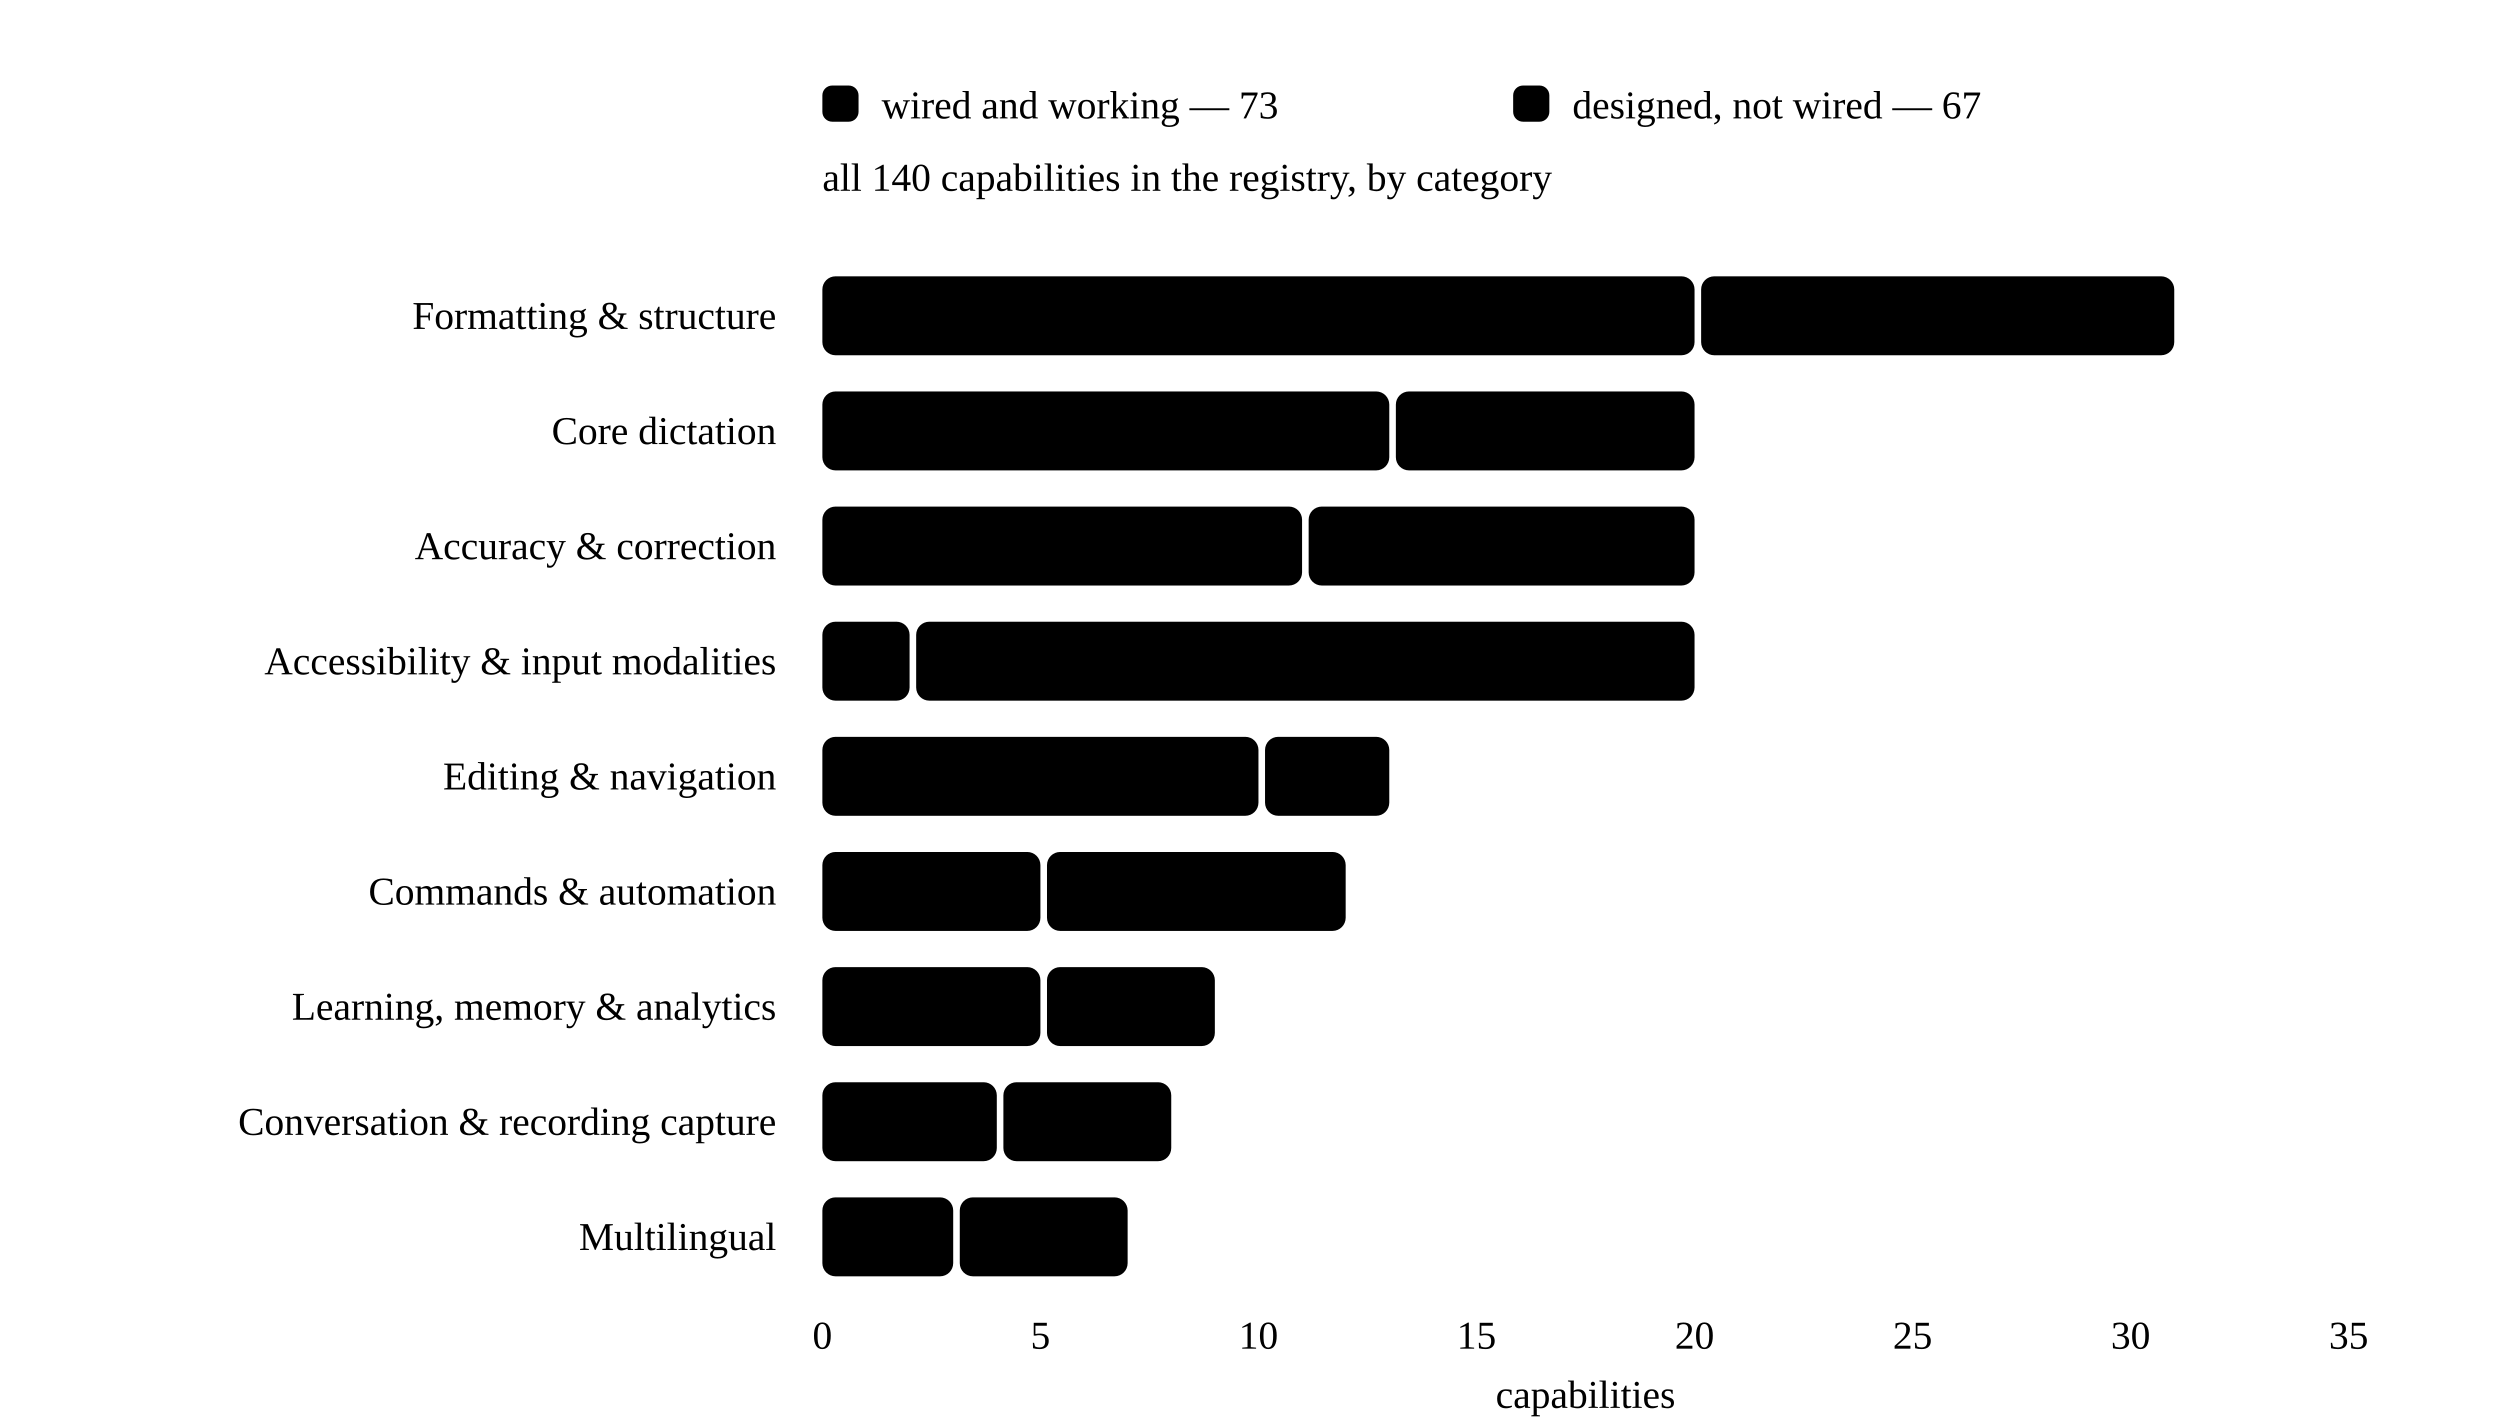
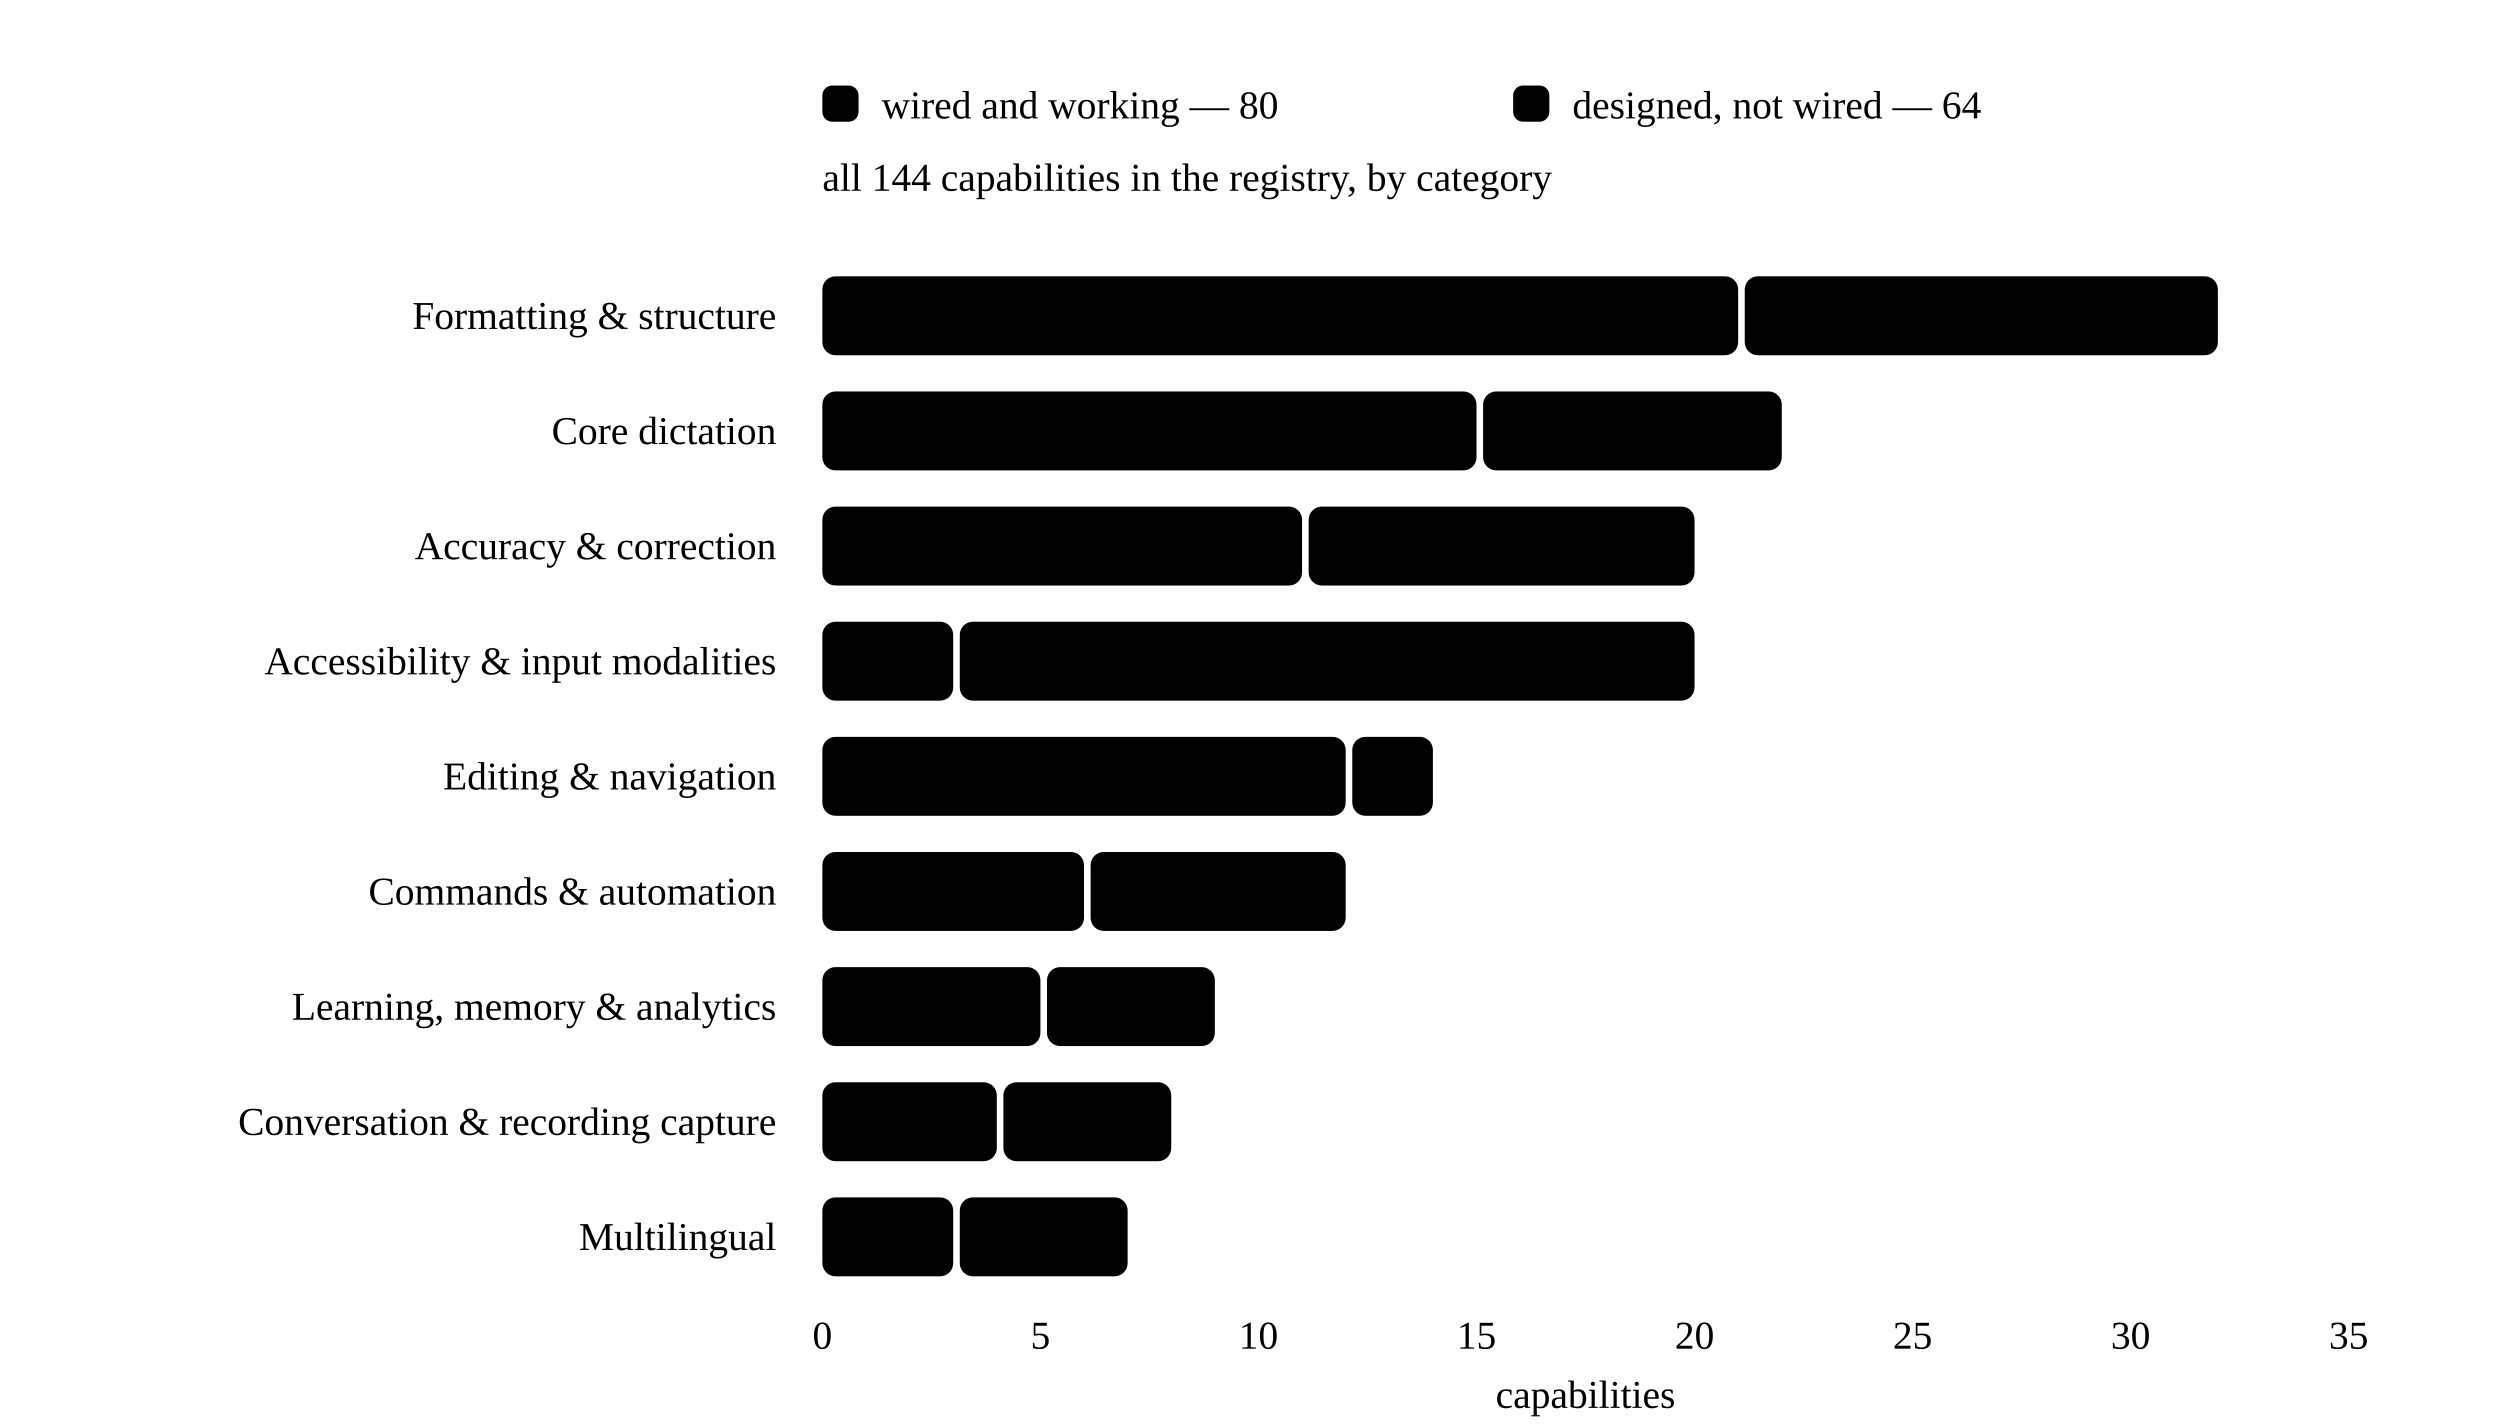
<svg xmlns="http://www.w3.org/2000/svg" class="yz-fig yz-fig--capabilities" viewBox="0 0 760 434" role="img" aria-labelledby="capabilities-t capabilities-d">
  <rect class="yz-swatch yz-bar--ship" x="250" y="26" width="11" height="11" rx="3" />
-   <text class="yz-l" x="268" y="36">wired and working — 73</text>
+   <text class="yz-l" x="268" y="36">wired and working — 80</text>
  <rect class="yz-swatch yz-bar--plan" x="460" y="26" width="11" height="11" rx="3" />
-   <text class="yz-l" x="478" y="36">designed, not wired — 67</text>
-   <text class="yz-s" x="250" y="58">all 140 capabilities in the registry, by category</text>
+   <text class="yz-l" x="478" y="36">designed, not wired — 64</text>
+   <text class="yz-s" x="250" y="58">all 144 capabilities in the registry, by category</text>
  <path class="yz-grid" d="M 250 78 L 250 392" />
  <text class="yz-m" x="250" y="410" text-anchor="middle">0</text>
  <path class="yz-grid" d="M 316.286 78 L 316.286 392" />
  <text class="yz-m" x="316.286" y="410" text-anchor="middle">5</text>
  <path class="yz-grid" d="M 382.571 78 L 382.571 392" />
  <text class="yz-m" x="382.571" y="410" text-anchor="middle">10</text>
  <path class="yz-grid" d="M 448.857 78 L 448.857 392" />
  <text class="yz-m" x="448.857" y="410" text-anchor="middle">15</text>
  <path class="yz-grid" d="M 515.143 78 L 515.143 392" />
  <text class="yz-m" x="515.143" y="410" text-anchor="middle">20</text>
  <path class="yz-grid" d="M 581.429 78 L 581.429 392" />
  <text class="yz-m" x="581.429" y="410" text-anchor="middle">25</text>
  <path class="yz-grid" d="M 647.714 78 L 647.714 392" />
  <text class="yz-m" x="647.714" y="410" text-anchor="middle">30</text>
  <path class="yz-grid" d="M 714 78 L 714 392" />
  <text class="yz-m" x="714" y="410" text-anchor="middle">35</text>
  <text class="yz-m" x="482" y="428" text-anchor="middle">capabilities</text>
  <text class="yz-l" x="236" y="100" text-anchor="end">Formatting &amp; structure</text>
  <g class="yz-node">
-     <rect class="yz-bar yz-bar--ship" x="250" y="84" width="265.143" height="24" rx="4" style="--yz-delay:0s" />
+     <rect class="yz-bar yz-bar--ship" x="250" y="84" width="278.4" height="24" rx="4" style="--yz-delay:0s" />
  </g>
  <g class="yz-node">
-     <rect class="yz-bar yz-bar--plan" x="517.143" y="84" width="143.829" height="24" rx="4" style="--yz-delay:0s" />
+     <rect class="yz-bar yz-bar--plan" x="530.4" y="84" width="143.829" height="24" rx="4" style="--yz-delay:0s" />
  </g>
-   <text class="yz-v yz-on-ship" x="507.143" y="100" text-anchor="end">20</text>
-   <text class="yz-v yz-on-plan" x="652.971" y="100" text-anchor="end">11</text>
+   <text class="yz-v yz-on-ship" x="520.4" y="100" text-anchor="end">21</text>
+   <text class="yz-v yz-on-plan" x="666.229" y="100" text-anchor="end">11</text>
  <text class="yz-l" x="236" y="135" text-anchor="end">Core dictation</text>
  <g class="yz-node">
-     <rect class="yz-bar yz-bar--ship" x="250" y="119" width="172.343" height="24" rx="4" style="--yz-delay:0.06s" />
+     <rect class="yz-bar yz-bar--ship" x="250" y="119" width="198.857" height="24" rx="4" style="--yz-delay:0.06s" />
  </g>
  <g class="yz-node">
-     <rect class="yz-bar yz-bar--plan" x="424.343" y="119" width="90.8" height="24" rx="4" style="--yz-delay:0.06s" />
+     <rect class="yz-bar yz-bar--plan" x="450.857" y="119" width="90.8" height="24" rx="4" style="--yz-delay:0.06s" />
  </g>
-   <text class="yz-v yz-on-ship" x="414.343" y="135" text-anchor="end">13</text>
-   <text class="yz-v yz-on-plan" x="507.143" y="135" text-anchor="end">7</text>
+   <text class="yz-v yz-on-ship" x="440.857" y="135" text-anchor="end">15</text>
+   <text class="yz-v yz-on-plan" x="533.657" y="135" text-anchor="end">7</text>
  <text class="yz-l" x="236" y="170" text-anchor="end">Accuracy &amp; correction</text>
  <g class="yz-node">
    <rect class="yz-bar yz-bar--ship" x="250" y="154" width="145.829" height="24" rx="4" style="--yz-delay:0.12s" />
  </g>
  <g class="yz-node">
    <rect class="yz-bar yz-bar--plan" x="397.829" y="154" width="117.314" height="24" rx="4" style="--yz-delay:0.12s" />
  </g>
  <text class="yz-v yz-on-ship" x="387.829" y="170" text-anchor="end">11</text>
  <text class="yz-v yz-on-plan" x="507.143" y="170" text-anchor="end">9</text>
  <text class="yz-l" x="236" y="205" text-anchor="end">Accessibility &amp; input modalities</text>
  <g class="yz-node">
-     <rect class="yz-bar yz-bar--ship" x="250" y="189" width="26.514" height="24" rx="4" style="--yz-delay:0.18s" />
+     <rect class="yz-bar yz-bar--ship" x="250" y="189" width="39.771" height="24" rx="4" style="--yz-delay:0.18s" />
  </g>
  <g class="yz-node">
-     <rect class="yz-bar yz-bar--plan" x="278.514" y="189" width="236.629" height="24" rx="4" style="--yz-delay:0.18s" />
+     <rect class="yz-bar yz-bar--plan" x="291.771" y="189" width="223.371" height="24" rx="4" style="--yz-delay:0.18s" />
  </g>
-   <text class="yz-v yz-on-ship" x="268.514" y="205" text-anchor="end">2</text>
-   <text class="yz-v yz-on-plan" x="507.143" y="205" text-anchor="end">18</text>
+   <text class="yz-v yz-on-ship" x="281.771" y="205" text-anchor="end">3</text>
+   <text class="yz-v yz-on-plan" x="507.143" y="205" text-anchor="end">17</text>
  <text class="yz-l" x="236" y="240" text-anchor="end">Editing &amp; navigation</text>
  <g class="yz-node">
-     <rect class="yz-bar yz-bar--ship" x="250" y="224" width="132.571" height="24" rx="4" style="--yz-delay:0.24s" />
+     <rect class="yz-bar yz-bar--ship" x="250" y="224" width="159.086" height="24" rx="4" style="--yz-delay:0.24s" />
  </g>
  <g class="yz-node">
-     <rect class="yz-bar yz-bar--plan" x="384.571" y="224" width="37.771" height="24" rx="4" style="--yz-delay:0.24s" />
+     <rect class="yz-bar yz-bar--plan" x="411.086" y="224" width="24.514" height="24" rx="4" style="--yz-delay:0.24s" />
  </g>
-   <text class="yz-v yz-on-ship" x="374.571" y="240" text-anchor="end">10</text>
-   <text class="yz-v yz-on-plan" x="414.343" y="240" text-anchor="end">3</text>
+   <text class="yz-v yz-on-ship" x="401.086" y="240" text-anchor="end">12</text>
+   <text class="yz-v yz-on-plan" x="427.6" y="240" text-anchor="end">2</text>
  <text class="yz-l" x="236" y="275" text-anchor="end">Commands &amp; automation</text>
  <g class="yz-node">
-     <rect class="yz-bar yz-bar--ship" x="250" y="259" width="66.286" height="24" rx="4" style="--yz-delay:0.3s" />
+     <rect class="yz-bar yz-bar--ship" x="250" y="259" width="79.543" height="24" rx="4" style="--yz-delay:0.3s" />
  </g>
  <g class="yz-node">
-     <rect class="yz-bar yz-bar--plan" x="318.286" y="259" width="90.8" height="24" rx="4" style="--yz-delay:0.3s" />
+     <rect class="yz-bar yz-bar--plan" x="331.543" y="259" width="77.543" height="24" rx="4" style="--yz-delay:0.3s" />
  </g>
-   <text class="yz-v yz-on-ship" x="308.286" y="275" text-anchor="end">5</text>
-   <text class="yz-v yz-on-plan" x="401.086" y="275" text-anchor="end">7</text>
+   <text class="yz-v yz-on-ship" x="321.543" y="275" text-anchor="end">6</text>
+   <text class="yz-v yz-on-plan" x="401.086" y="275" text-anchor="end">6</text>
  <text class="yz-l" x="236" y="310" text-anchor="end">Learning, memory &amp; analytics</text>
  <g class="yz-node">
    <rect class="yz-bar yz-bar--ship" x="250" y="294" width="66.286" height="24" rx="4" style="--yz-delay:0.36s" />
  </g>
  <g class="yz-node">
    <rect class="yz-bar yz-bar--plan" x="318.286" y="294" width="51.029" height="24" rx="4" style="--yz-delay:0.36s" />
  </g>
  <text class="yz-v yz-on-ship" x="308.286" y="310" text-anchor="end">5</text>
  <text class="yz-v yz-on-plan" x="361.314" y="310" text-anchor="end">4</text>
  <text class="yz-l" x="236" y="345" text-anchor="end">Conversation &amp; recording capture</text>
  <g class="yz-node">
    <rect class="yz-bar yz-bar--ship" x="250" y="329" width="53.029" height="24" rx="4" style="--yz-delay:0.42s" />
  </g>
  <g class="yz-node">
    <rect class="yz-bar yz-bar--plan" x="305.029" y="329" width="51.029" height="24" rx="4" style="--yz-delay:0.42s" />
  </g>
  <text class="yz-v yz-on-ship" x="295.029" y="345" text-anchor="end">4</text>
  <text class="yz-v yz-on-plan" x="348.057" y="345" text-anchor="end">4</text>
  <text class="yz-l" x="236" y="380" text-anchor="end">Multilingual</text>
  <g class="yz-node">
    <rect class="yz-bar yz-bar--ship" x="250" y="364" width="39.771" height="24" rx="4" style="--yz-delay:0.48s" />
  </g>
  <g class="yz-node">
    <rect class="yz-bar yz-bar--plan" x="291.771" y="364" width="51.029" height="24" rx="4" style="--yz-delay:0.48s" />
  </g>
  <text class="yz-v yz-on-ship" x="281.771" y="380" text-anchor="end">3</text>
  <text class="yz-v yz-on-plan" x="334.8" y="380" text-anchor="end">4</text>
</svg>
